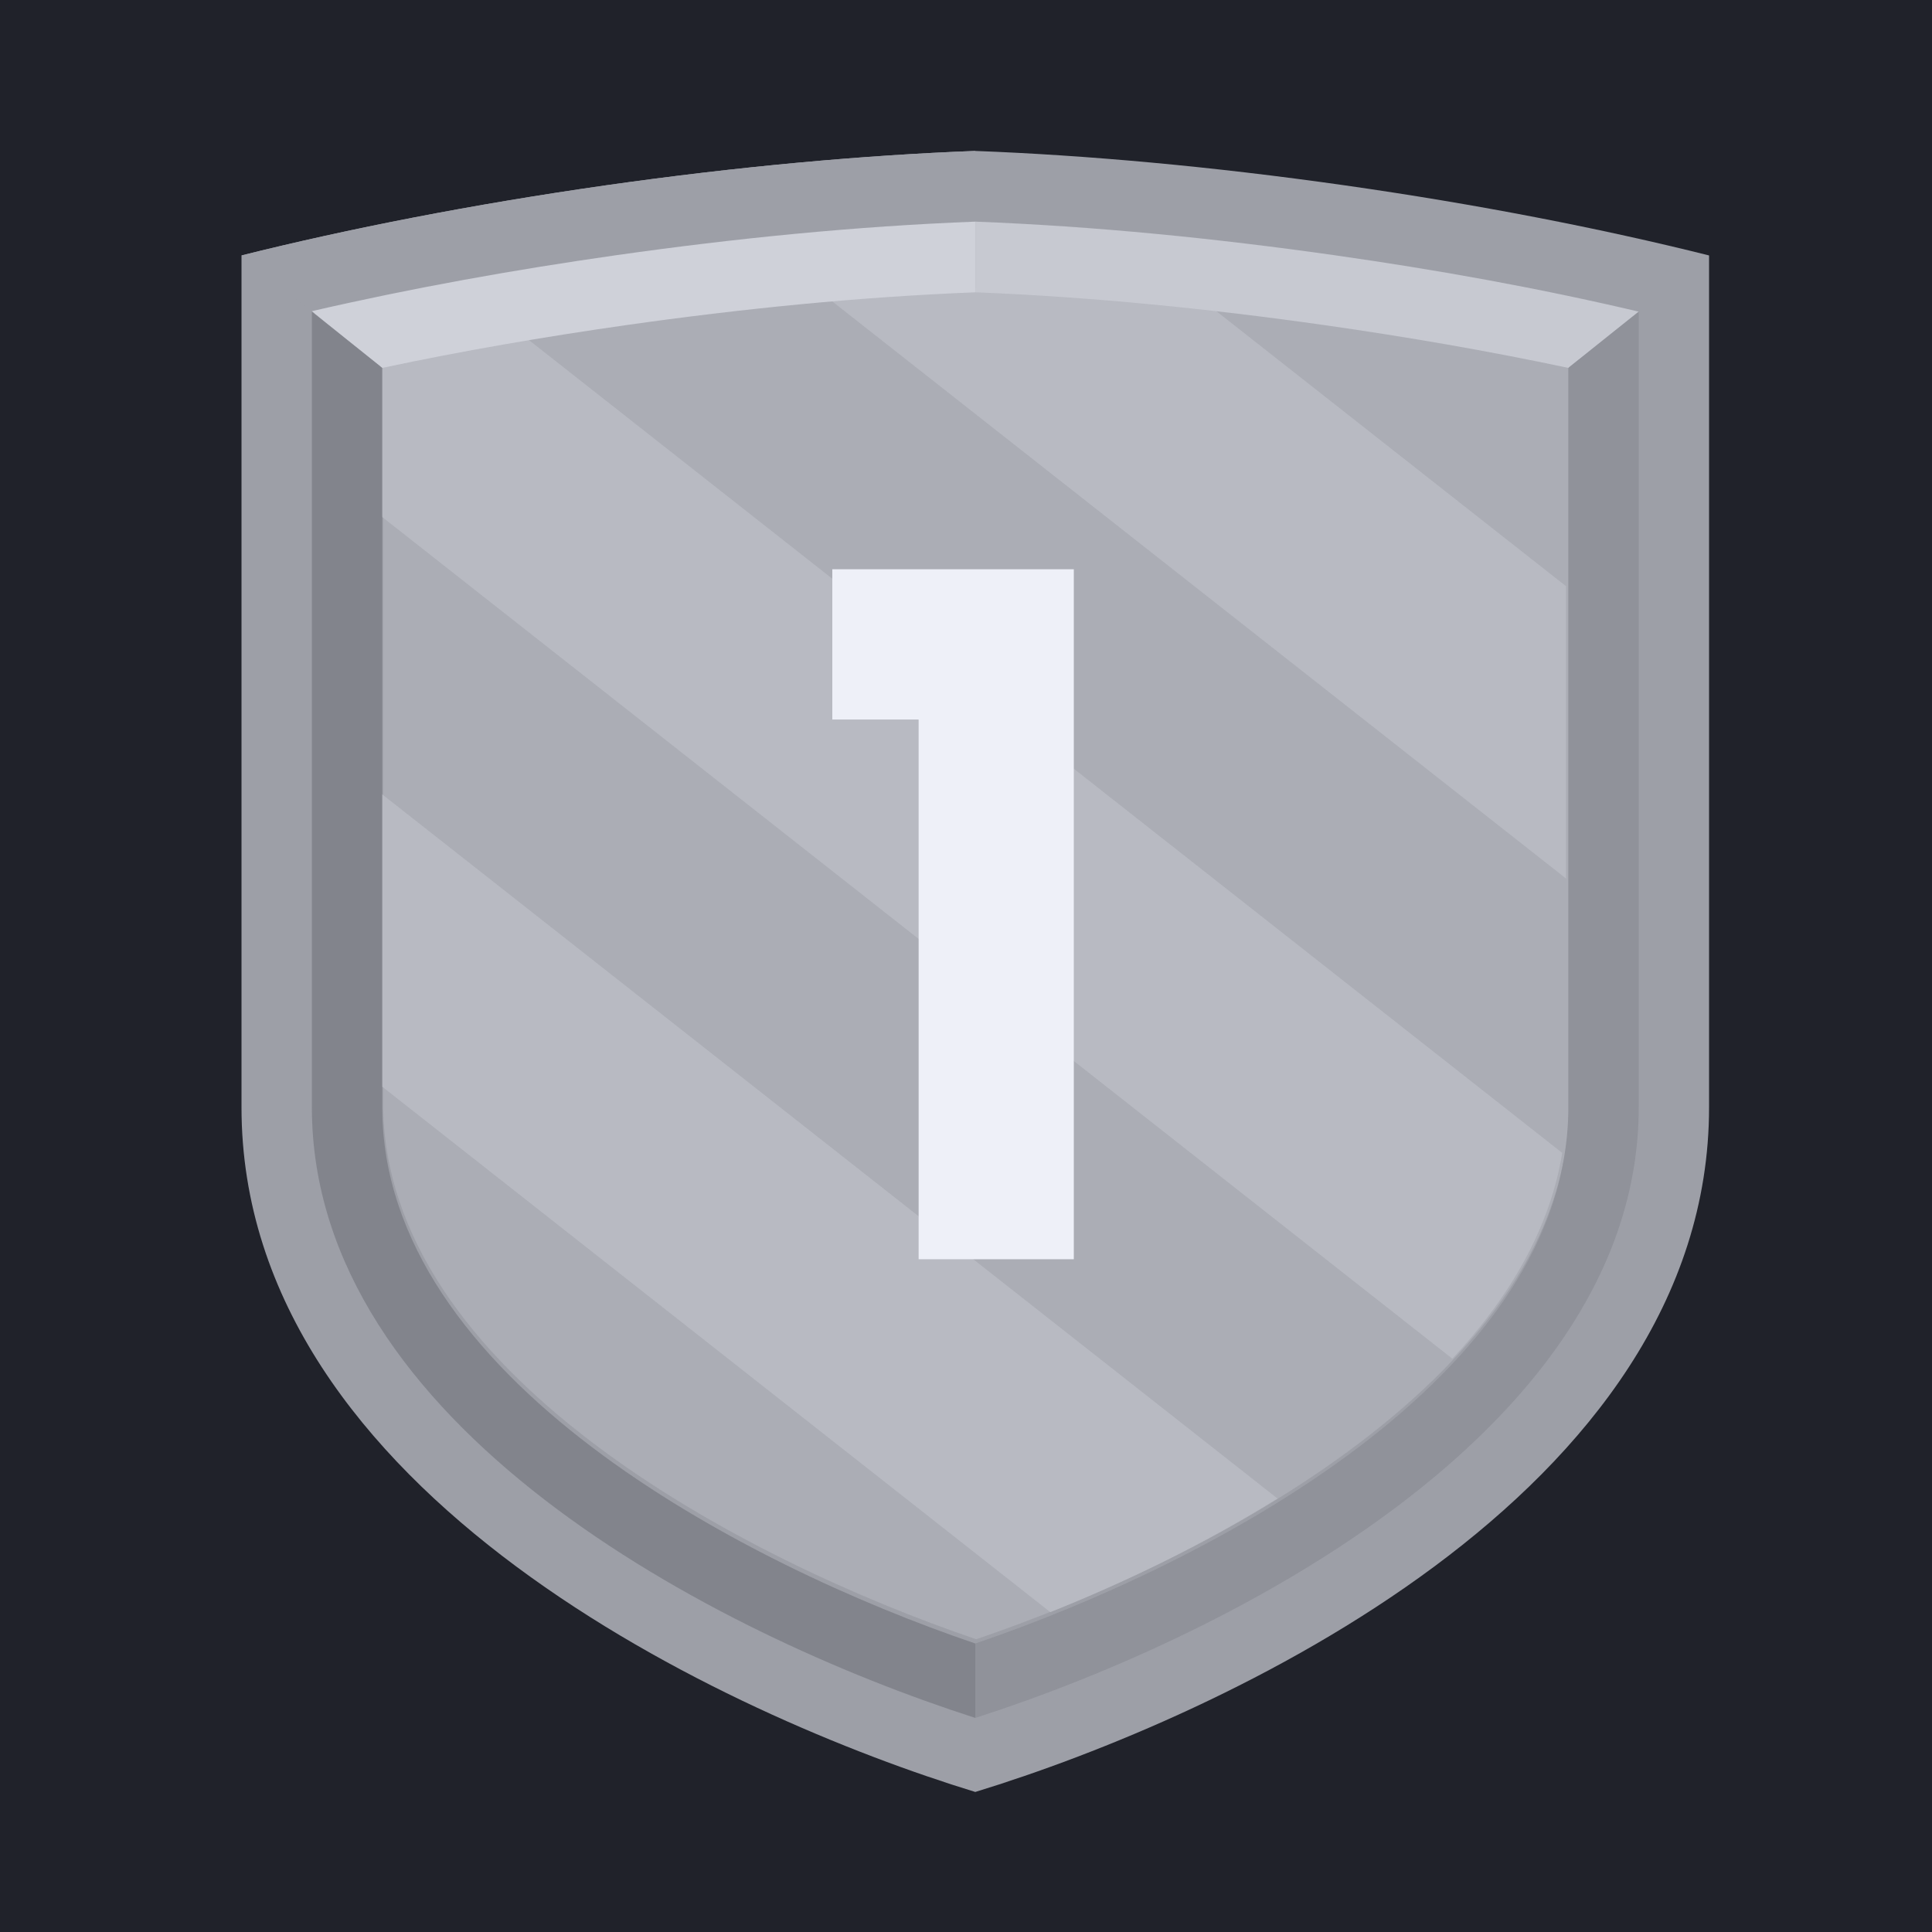
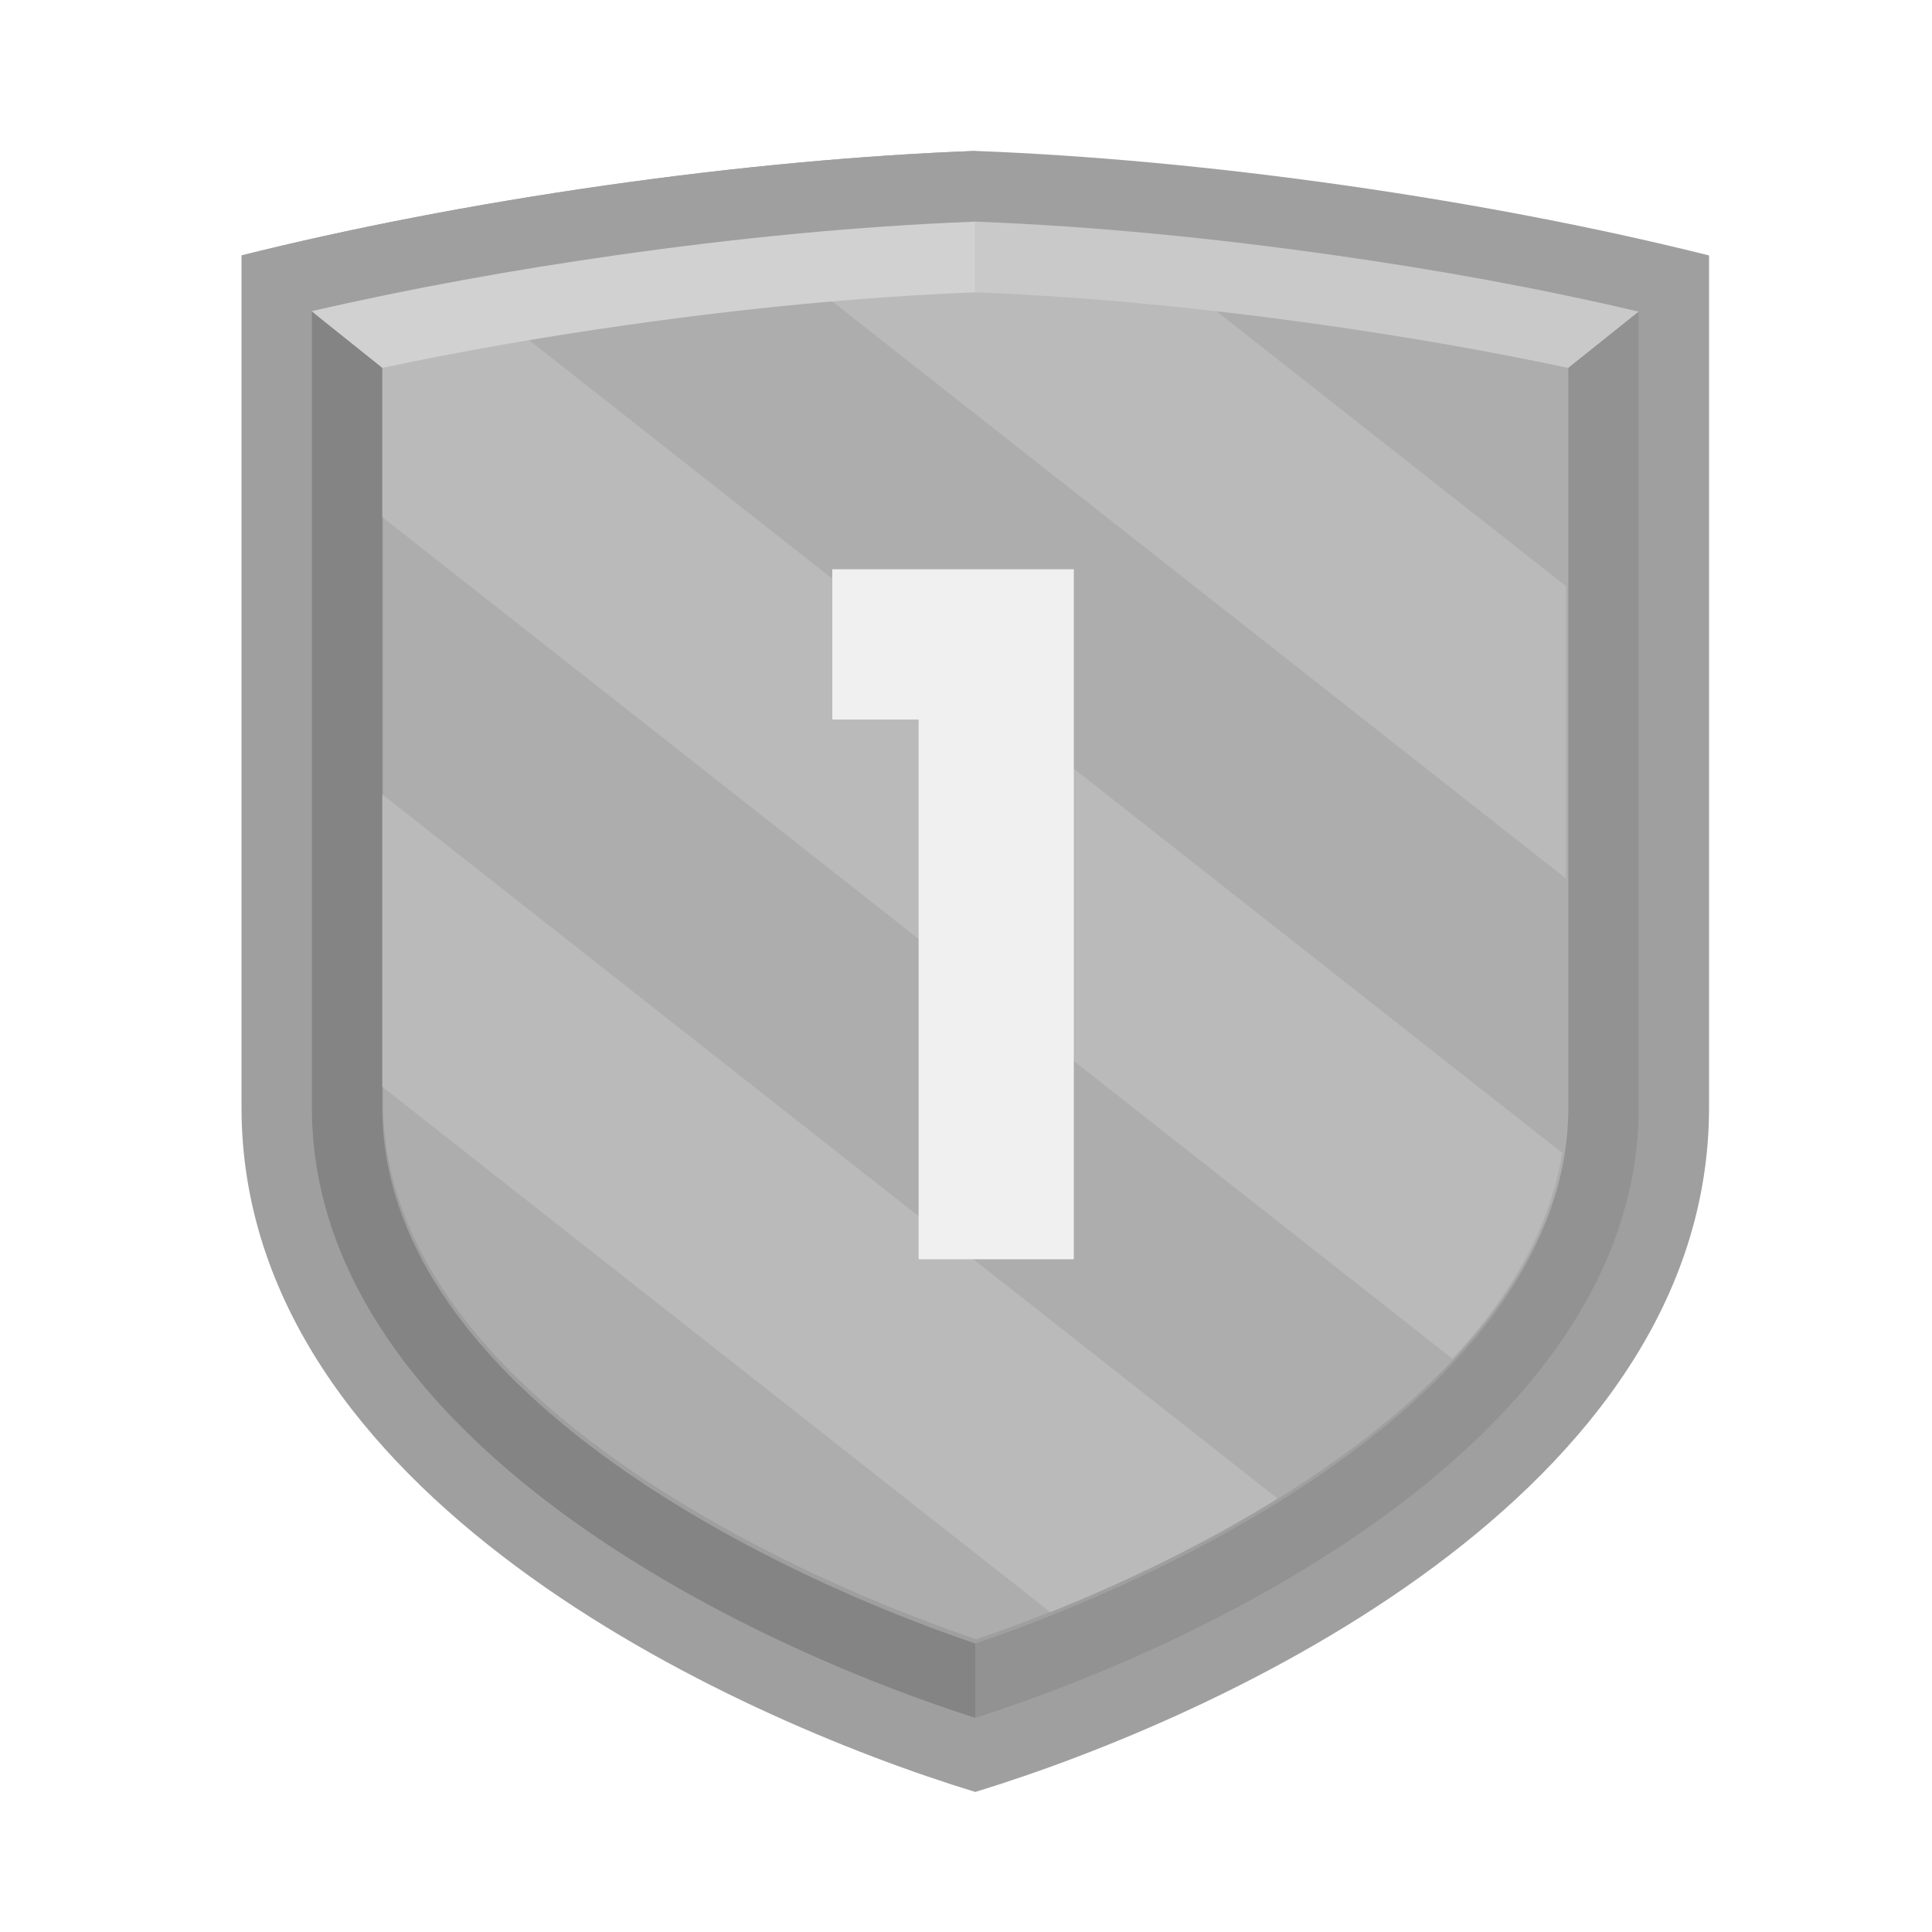
<svg xmlns="http://www.w3.org/2000/svg" width="56" height="56" viewBox="0 0 56 56" fill="none">
-   <rect width="56" height="56" fill="#F5F5F5" />
  <g id="Progress illustrations">
    <g id="Frame 1611">
      <g id="Dark mode">
-         <rect width="4008" height="1424" transform="translate(-352 -1240)" fill="#20222A" />
        <g id="Illustrations/ Learning path">
-           <rect x="-295.5" y="-55.5" width="3895" height="183" rx="4.5" stroke="#9747FF" stroke-dasharray="10 5" />
          <g id="Level=1, Disabled=true, Size=small" style="mix-blend-mode:luminosity">
            <g id="Level 1">
              <g id="Group">
                <path id="Vector" fill-rule="evenodd" clip-rule="evenodd" d="M28.269 51.941C21.149 49.762 7 43.311 7 32.096V7.404C10.118 6.624 13.714 5.921 17.561 5.372C21.41 4.824 25.058 4.496 28.269 4.375C31.48 4.496 35.129 4.824 38.977 5.372C42.826 5.921 46.421 6.624 49.538 7.404V32.096C49.538 43.312 35.389 49.762 28.269 51.941Z" fill="#FF7096" />
                <path id="Vector_2" fill-rule="evenodd" clip-rule="evenodd" d="M28.295 47.515C35.023 45.226 45.484 39.794 45.484 31.972V10.542C43.147 10.046 40.787 9.64 38.429 9.304C35.077 8.827 31.679 8.485 28.295 8.351C24.91 8.485 21.513 8.827 18.16 9.304C15.803 9.64 13.442 10.046 11.105 10.542V31.972C11.105 39.794 21.567 45.226 28.295 47.515Z" fill="#FF85A1" />
                <path id="Vector_3" fill-rule="evenodd" clip-rule="evenodd" d="M11.018 22.976V31.451L30.443 46.729C32.566 45.881 34.874 44.775 37.03 43.435L11.018 22.976Z" fill="#FF99AC" />
                <path id="Vector_4" fill-rule="evenodd" clip-rule="evenodd" d="M15.243 9.787C13.83 10.023 12.419 10.285 11.018 10.583V14.939L42.097 39.384C43.744 37.616 44.925 35.619 45.282 33.417L15.243 9.787Z" fill="#FF99AC" />
                <path id="Vector_5" fill-rule="evenodd" clip-rule="evenodd" d="M35.154 8.938C32.845 8.676 30.522 8.485 28.206 8.393C26.814 8.447 25.417 8.539 24.025 8.66L45.394 25.467V16.992L35.154 8.938Z" fill="#FF99AC" />
                <path id="Vector_6" fill-rule="evenodd" clip-rule="evenodd" d="M38.691 7.399C35.243 6.909 31.75 6.558 28.27 6.424V8.473C31.654 8.607 35.051 8.949 38.404 9.426C40.761 9.762 43.121 10.168 45.458 10.664L47.498 9.033C44.59 8.347 41.638 7.818 38.69 7.399L38.691 7.399Z" fill="#FBB1BD" />
                <path id="Vector_7" fill-rule="evenodd" clip-rule="evenodd" d="M28.269 6.424V4.375C25.058 4.496 21.41 4.824 17.561 5.372C13.714 5.921 10.118 6.624 7 7.404L9.04 9.035C11.948 8.348 14.9 7.82 17.848 7.4C21.295 6.909 24.789 6.559 28.269 6.424Z" fill="#FF7096" />
                <path id="Vector_8" fill-rule="evenodd" clip-rule="evenodd" d="M28.269 8.473V6.424C24.789 6.558 21.295 6.909 17.848 7.399C14.9 7.819 11.948 8.348 9.04 9.019C9.04 9.034 11.08 10.664 11.08 10.664C13.417 10.168 15.777 9.762 18.135 9.426C21.488 8.949 24.884 8.607 28.269 8.473Z" fill="#F9BEC7" />
                <path id="Vector_9" fill-rule="evenodd" clip-rule="evenodd" d="M9.04 9.035V32.096C9.04 41.292 20.62 47.334 28.269 49.795V47.638C21.541 45.349 11.08 39.917 11.08 32.095V10.665L9.04 9.035Z" fill="#FF477E" />
                <path id="Vector_10" fill-rule="evenodd" clip-rule="evenodd" d="M47.499 9.035V32.096C47.499 41.292 35.919 47.334 28.27 49.795V47.638C34.998 45.349 45.459 39.917 45.459 32.095V10.665L47.499 9.035Z" fill="#FF5C8A" />
              </g>
              <path id="3" d="M24.125 20.856V16.5H31.125V36.5H26.627V20.856H24.125Z" fill="#EFF0F2" />
            </g>
          </g>
        </g>
      </g>
    </g>
  </g>
</svg>
